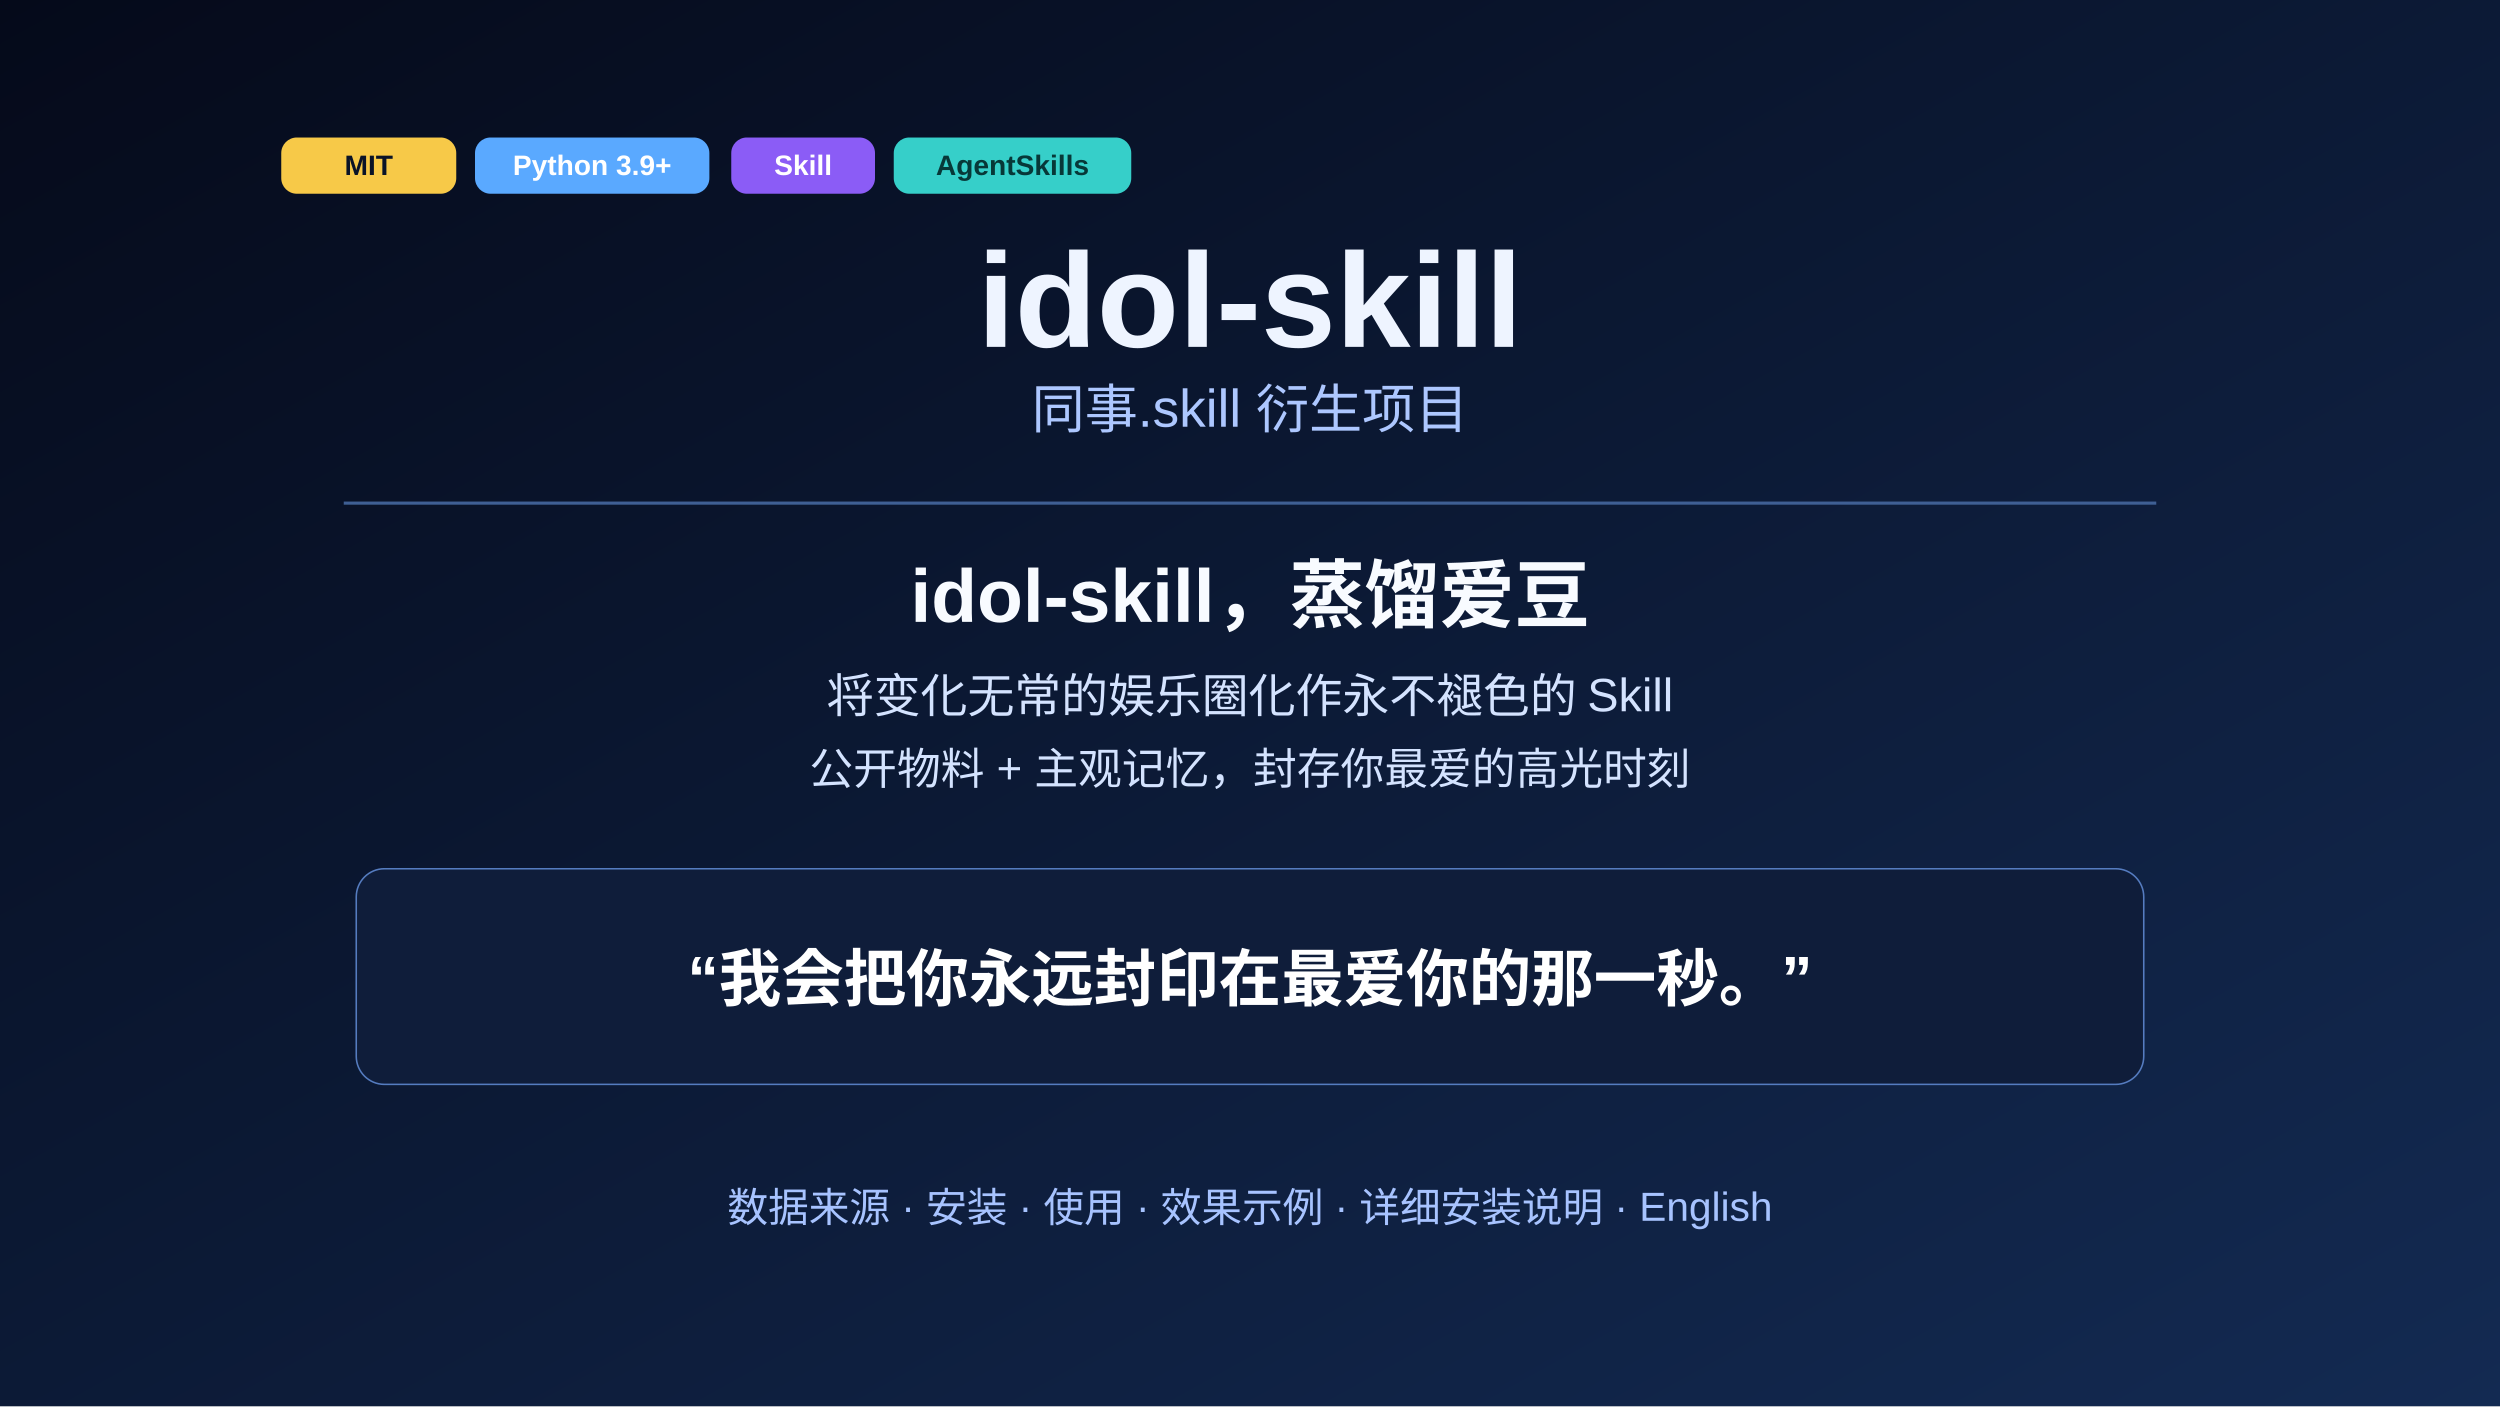
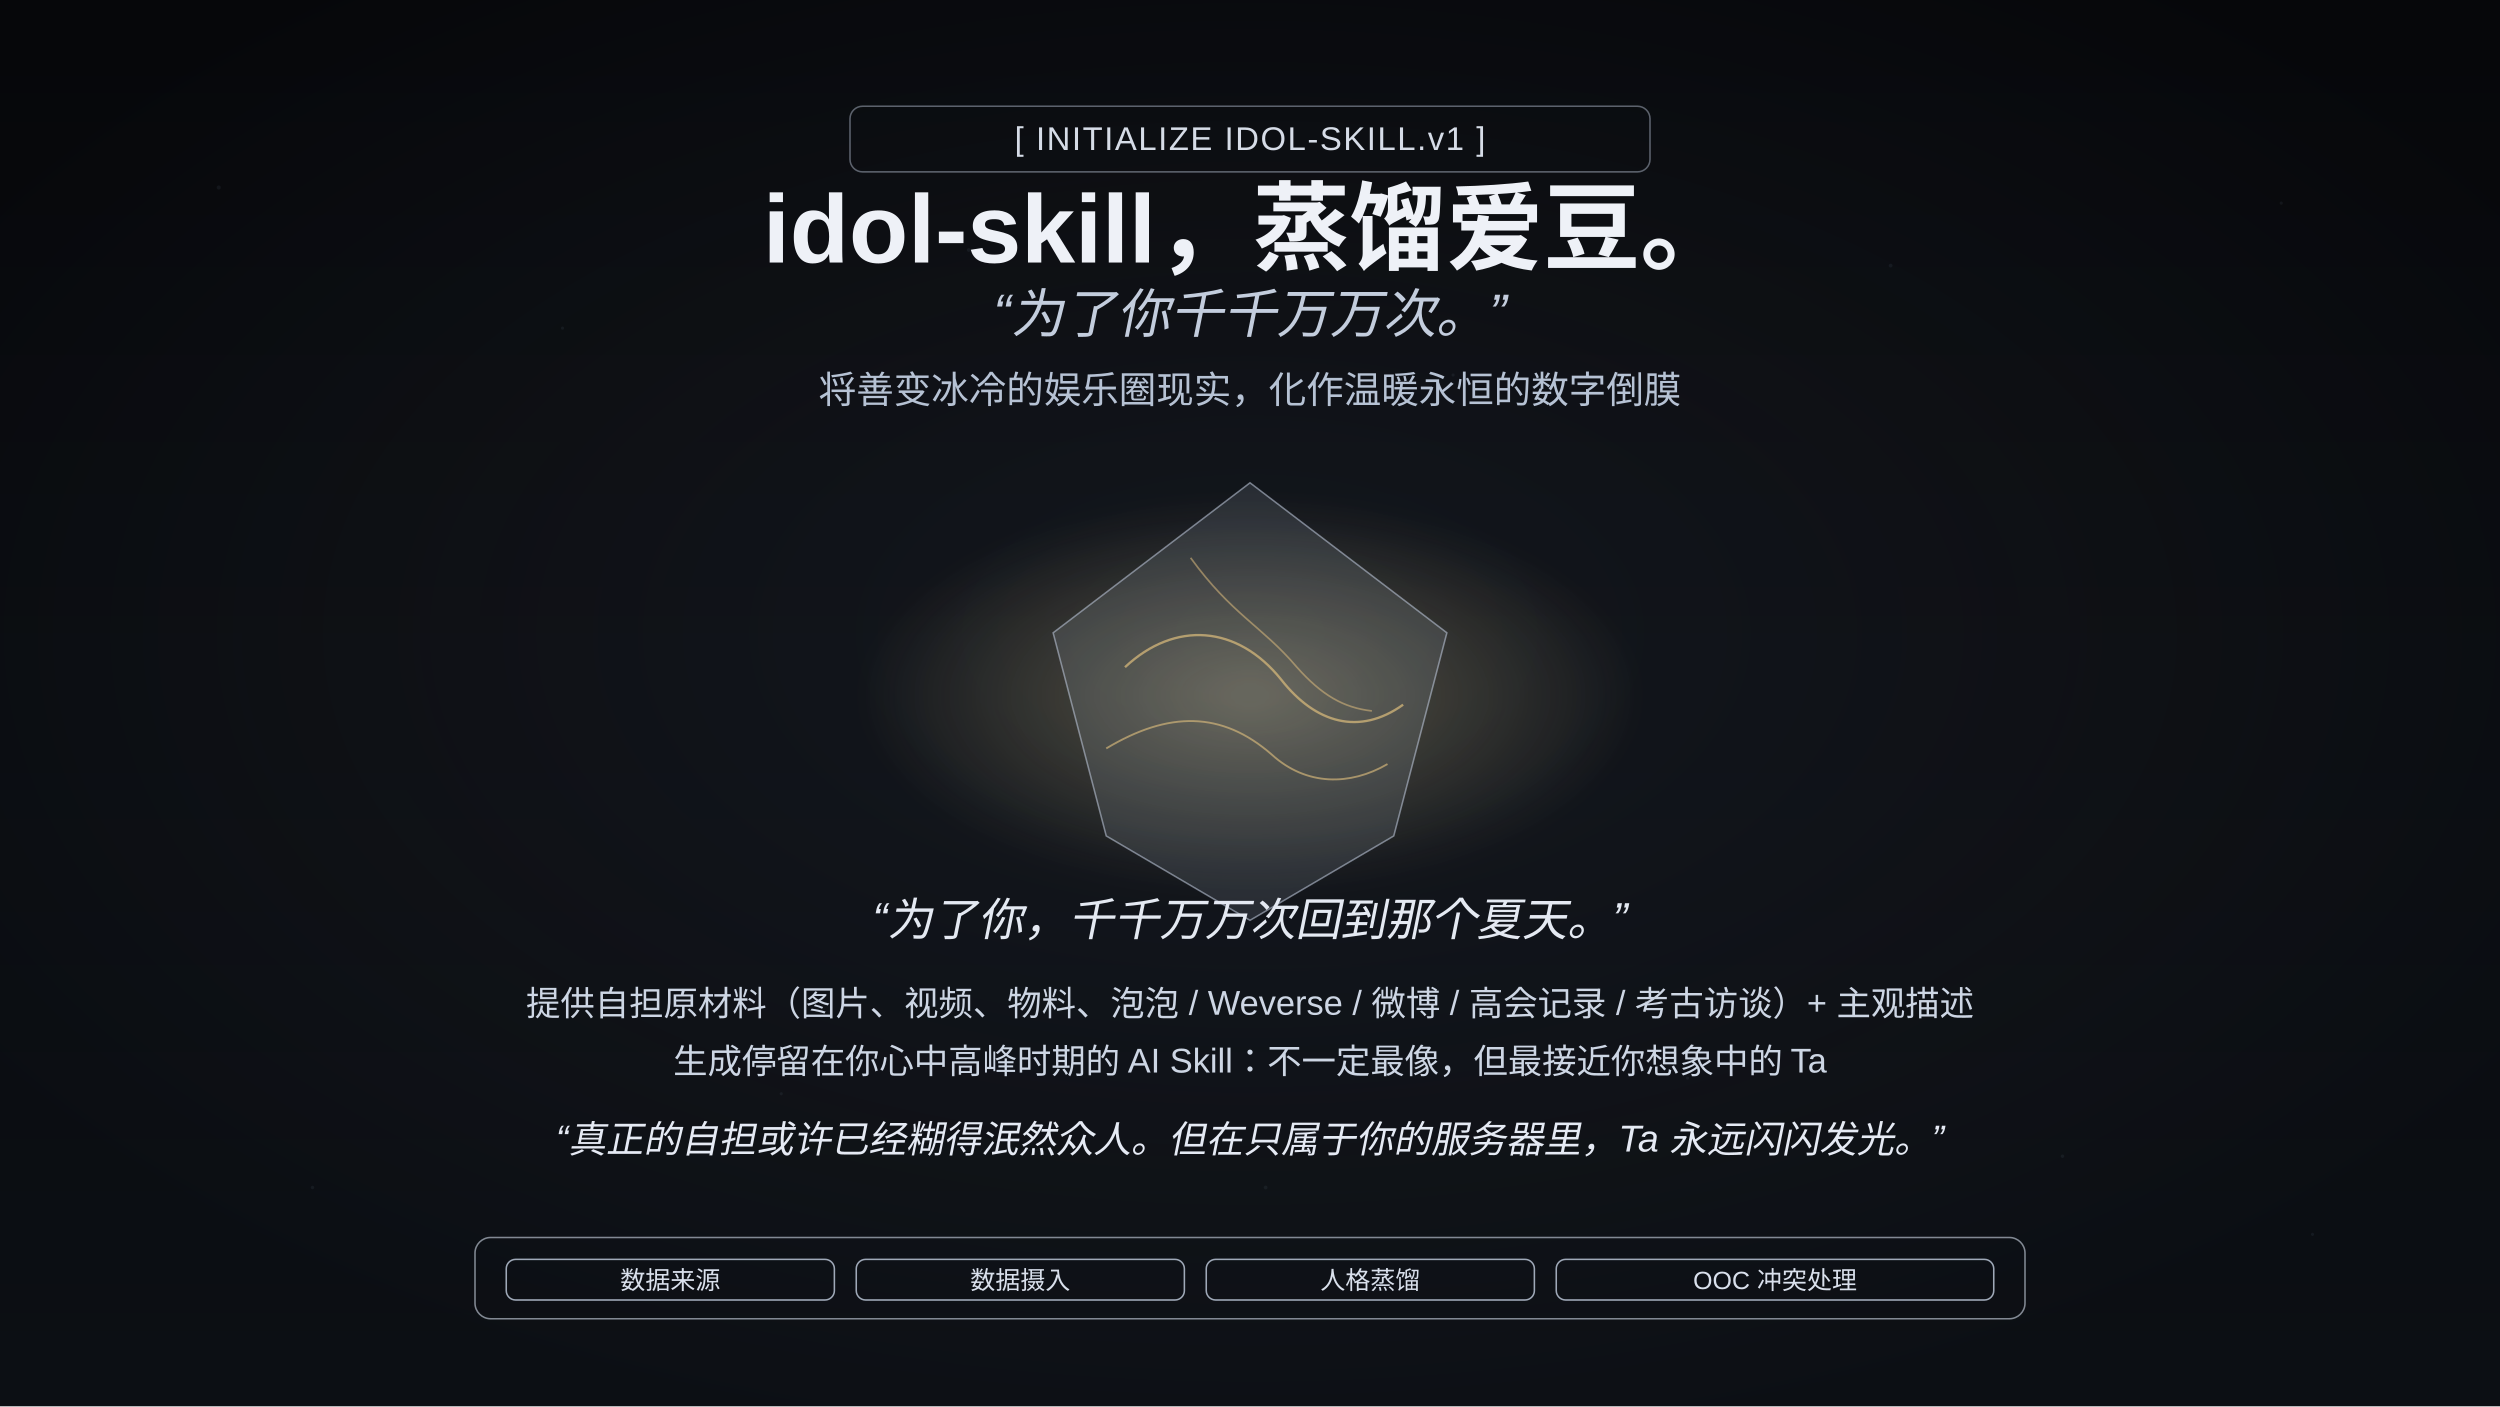
<svg xmlns="http://www.w3.org/2000/svg" width="1600" height="900" viewBox="0 0 1600 900">
  <defs>
-     <linearGradient id="bg" x1="0" y1="0" x2="1" y2="1">
-       <stop offset="0%" stop-color="#050A1A" />
-       <stop offset="100%" stop-color="#132A52" />
+     <linearGradient id="bg" x1="0" y1="0" x2="0" y2="1">
+       <stop offset="0%" stop-color="#06070A" />
+       <stop offset="100%" stop-color="#0C0F14" />
    </linearGradient>
+     <radialGradient id="mist" cx="50%" cy="45%" r="60%">
+       <stop offset="0%" stop-color="#7E8EA8" stop-opacity="0.10" />
+       <stop offset="100%" stop-color="#7E8EA8" stop-opacity="0" />
+     </radialGradient>
+     <radialGradient id="coreGlow" cx="50%" cy="50%" r="50%">
+       <stop offset="0%" stop-color="#E7D7A2" stop-opacity="0.35" />
+       <stop offset="100%" stop-color="#E7D7A2" stop-opacity="0" />
+     </radialGradient>
+     <filter id="soft" x="-20%" y="-20%" width="140%" height="140%">
+       <feGaussianBlur stdDeviation="8" />
+     </filter>
  </defs>
  <rect width="1600" height="900" fill="url(#bg)" />
-   <rect x="180" y="88" width="112" height="36" rx="10" fill="#F7C948" />
-   <text x="236" y="112" fill="#0A1327" font-size="18" text-anchor="middle" font-family="Arial, sans-serif" font-weight="700">MIT</text>
-   <rect x="304" y="88" width="150" height="36" rx="10" fill="#5AA9FF" />
-   <text x="379" y="112" fill="#FFFFFF" font-size="18" text-anchor="middle" font-family="Arial, sans-serif" font-weight="700">Python 3.9+</text>
-   <rect x="468" y="88" width="92" height="36" rx="10" fill="#8B5CF6" />
-   <text x="514" y="112" fill="#FFFFFF" font-size="18" text-anchor="middle" font-family="Arial, sans-serif" font-weight="700">Skill</text>
-   <rect x="572" y="88" width="152" height="36" rx="10" fill="#36CFC9" />
-   <text x="648" y="112" fill="#073838" font-size="18" text-anchor="middle" font-family="Arial, sans-serif" font-weight="700">AgentSkills</text>
-   <text x="800" y="222" fill="#EEF4FF" font-size="86" text-anchor="middle" font-family="Arial, sans-serif" font-weight="700">idol-skill</text>
-   <text x="800" y="274" fill="#ADC7FF" font-size="34" text-anchor="middle" font-family="Arial, sans-serif">同事.skill 衍生项目</text>
-   <line x1="220" y1="322" x2="1380" y2="322" stroke="#3F5F94" stroke-width="2" />
-   <text x="800" y="398" fill="#F8FBFF" font-size="48" text-anchor="middle" font-family="Arial, sans-serif" font-weight="700">idol-skill，蒸馏爱豆</text>
-   <text x="800" y="456" fill="#D4E3FF" font-size="30" text-anchor="middle" font-family="Arial, sans-serif">将变化无常的娱乐圈化作永不褪色的 Skill</text>
-   <text x="800" y="502" fill="#D4E3FF" font-size="28" text-anchor="middle" font-family="Arial, sans-serif">公开物料 + 主观记忆，封存你最爱的高光时刻</text>
-   <rect x="228" y="556" width="1144" height="138" rx="18" fill="#0F1D3A" stroke="#557CC0" />
-   <text x="800" y="640" fill="#FFFFFF" font-size="40" text-anchor="middle" font-family="Arial, sans-serif" font-weight="700">“我会把你永远封印在最爱你的那一秒。”</text>
-   <text x="800" y="782" fill="#A7C3FF" font-size="26" text-anchor="middle" font-family="Arial, sans-serif">数据来源 · 安装 · 使用 · 效果示例 · 详细安装说明 · English</text>
+   <rect width="1600" height="900" fill="url(#mist)" />
+   <g fill="#8FA2C3" fill-opacity="0.08">
+     <circle cx="140" cy="120" r="1.3" />
+     <circle cx="360" cy="210" r="1" />
+     <circle cx="620" cy="160" r="1.2" />
+     <circle cx="930" cy="240" r="1" />
+     <circle cx="1210" cy="170" r="1.2" />
+     <circle cx="1460" cy="130" r="1" />
+     <circle cx="200" cy="760" r="1.1" />
+     <circle cx="500" cy="700" r="1" />
+     <circle cx="810" cy="760" r="1.2" />
+     <circle cx="1080" cy="690" r="1" />
+     <circle cx="1320" cy="740" r="1.1" />
+     <circle cx="1480" cy="790" r="1" />
+   </g>
+   <rect x="544" y="68" width="512" height="42" rx="8" fill="none" stroke="#9EA8B8" stroke-opacity="0.55" />
+   <text x="800" y="96" fill="#D6DCE7" font-size="21" text-anchor="middle" font-family="Arial, sans-serif" letter-spacing="1">[ INITIALIZE IDOL-SKILL.v1 ]</text>
+   <text x="800" y="168" fill="#EEF1F7" font-size="62" text-anchor="middle" font-family="Arial, sans-serif" font-weight="600">idol-skill，蒸馏爱豆。</text>
+   <text x="800" y="212" fill="#C3CDDD" font-size="34" text-anchor="middle" font-family="Arial, sans-serif" font-style="italic">“为了你千千万万次。”</text>
+   <text x="800" y="258" fill="#B6C2D4" font-size="24" text-anchor="middle" font-family="Arial, sans-serif">将善变冰冷的娱乐圈现实，化作温暖永恒的数字倒膜</text>
+   <g transform="translate(800,445)">
+     <ellipse cx="0" cy="0" rx="250" ry="125" fill="url(#coreGlow)" filter="url(#soft)" />
+     <polygon points="0,-136 126,-40 92,90 0,144 -92,90 -126,-40" fill="#C6D2E3" fill-opacity="0.13" stroke="#B7C2D4" stroke-opacity="0.6" />
+     <path d="M-80 -18 C-48 -48, -8 -45, 20 -10 C42 18, 70 26, 98 6" stroke="#D4B67A" stroke-opacity="0.75" stroke-width="1.5" fill="none" />
+     <path d="M-92 34 C-52 10, -18 10, 14 38 C36 58, 64 58, 88 44" stroke="#D4B67A" stroke-opacity="0.68" stroke-width="1.2" fill="none" />
+     <path d="M-38 -88 C-12 -52, 8 -44, 30 -18 C46 0, 60 8, 78 10" stroke="#D4B67A" stroke-opacity="0.58" stroke-width="1.1" fill="none" />
+   </g>
+   <text x="800" y="598" fill="#E4E9F2" font-size="29" text-anchor="middle" font-family="Arial, sans-serif" font-style="italic">“为了你，千千万万次回到那个夏天。”</text>
+   <text x="800" y="650" fill="#CDD6E4" font-size="22" text-anchor="middle" font-family="Arial, sans-serif">提供自担原材料（图片、视频、物料、泡泡 / Weverse / 微博 / 高会记录 / 考古访谈）+ 主观描述</text>
+   <text x="800" y="687" fill="#CDD6E4" font-size="22" text-anchor="middle" font-family="Arial, sans-serif">生成停留在你心中高峰时期的 AI Skill：不一定最像，但最接近你想象中的 Ta</text>
+   <text x="800" y="737" fill="#E5EAF4" font-size="24" text-anchor="middle" font-family="Arial, sans-serif" font-style="italic">“真正的自担或许已经糊得泯然众人。但在只属于你的服务器里，Ta 永远闪闪发光。”</text>
+   <g>
+     <rect x="304" y="792" width="992" height="52" rx="10" fill="none" stroke="#B4BDCA" stroke-opacity="0.7" />
+     <rect x="324" y="806" width="210" height="26" rx="6" fill="none" stroke="#9FA9B8" />
+     <rect x="548" y="806" width="210" height="26" rx="6" fill="none" stroke="#9FA9B8" />
+     <rect x="772" y="806" width="210" height="26" rx="6" fill="none" stroke="#9FA9B8" />
+     <rect x="996" y="806" width="280" height="26" rx="6" fill="none" stroke="#9FA9B8" />
+     <text x="429" y="825" fill="#D9E0EC" font-size="16" text-anchor="middle" font-family="Arial, sans-serif">数据来源</text>
+     <text x="653" y="825" fill="#D9E0EC" font-size="16" text-anchor="middle" font-family="Arial, sans-serif">数据摄入</text>
+     <text x="877" y="825" fill="#D9E0EC" font-size="16" text-anchor="middle" font-family="Arial, sans-serif">人格蒸馏</text>
+     <text x="1136" y="825" fill="#D9E0EC" font-size="16" text-anchor="middle" font-family="Arial, sans-serif">OOC 冲突处理</text>
+   </g>
</svg>
